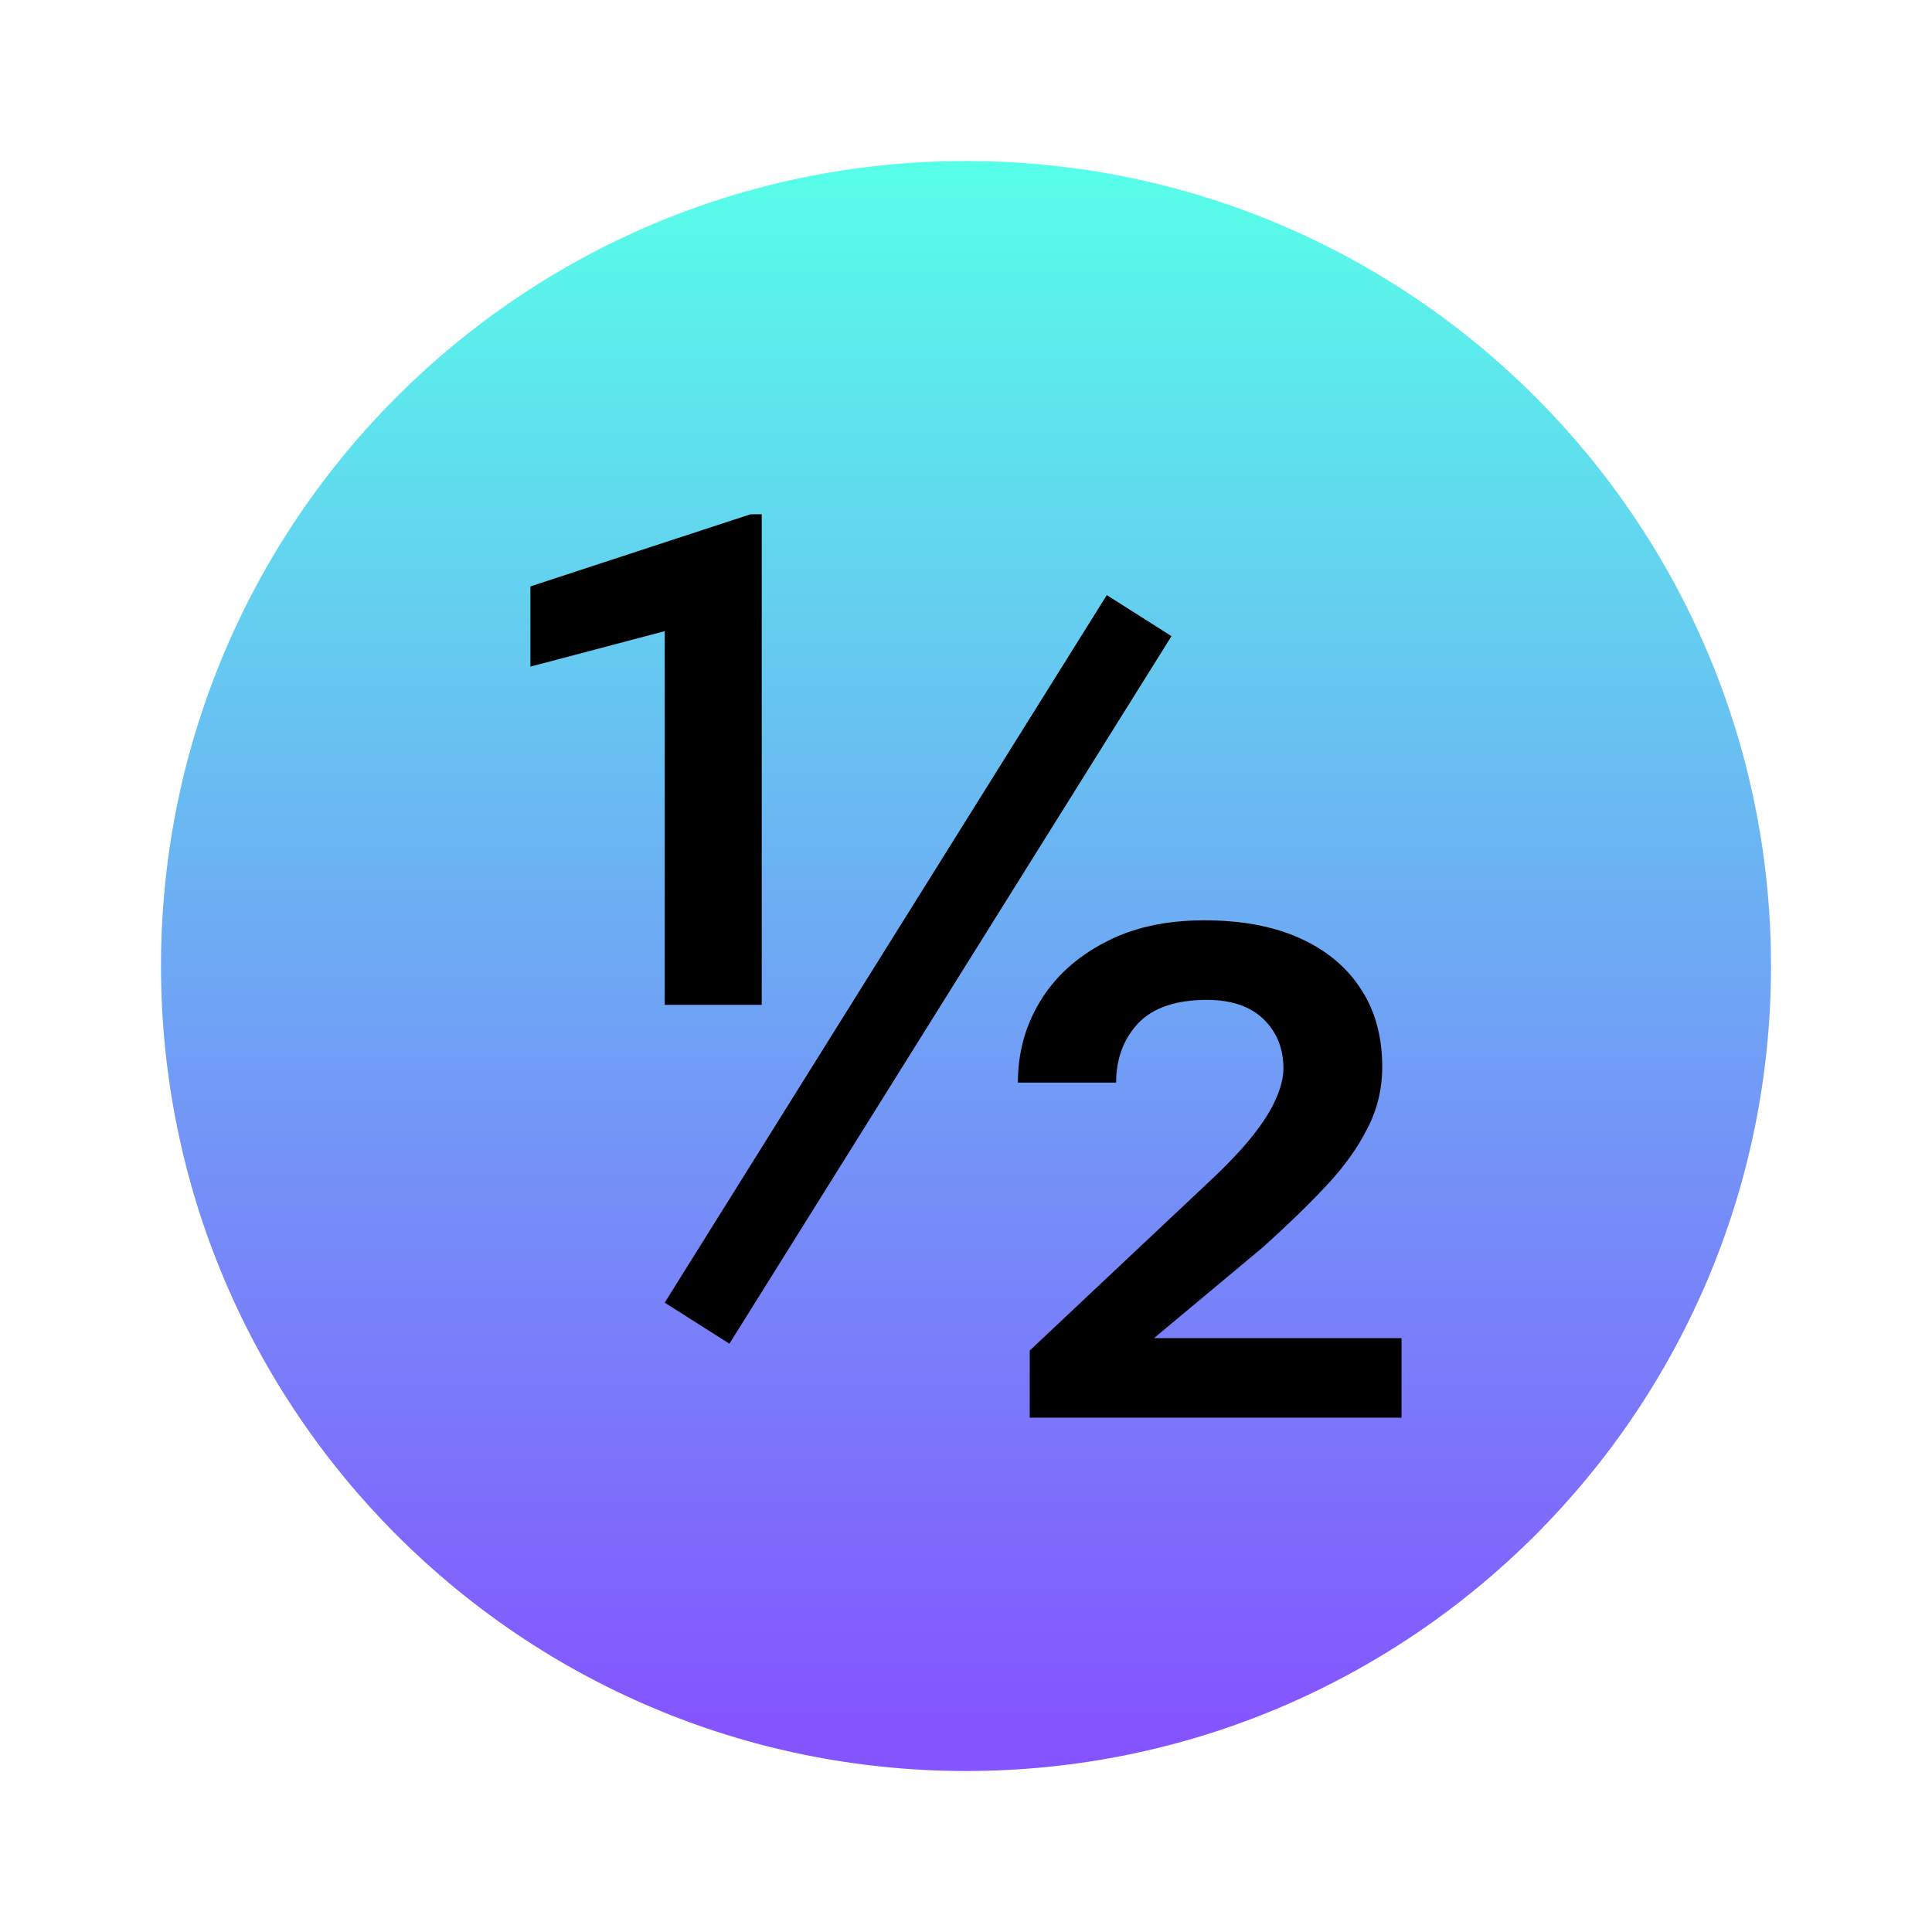
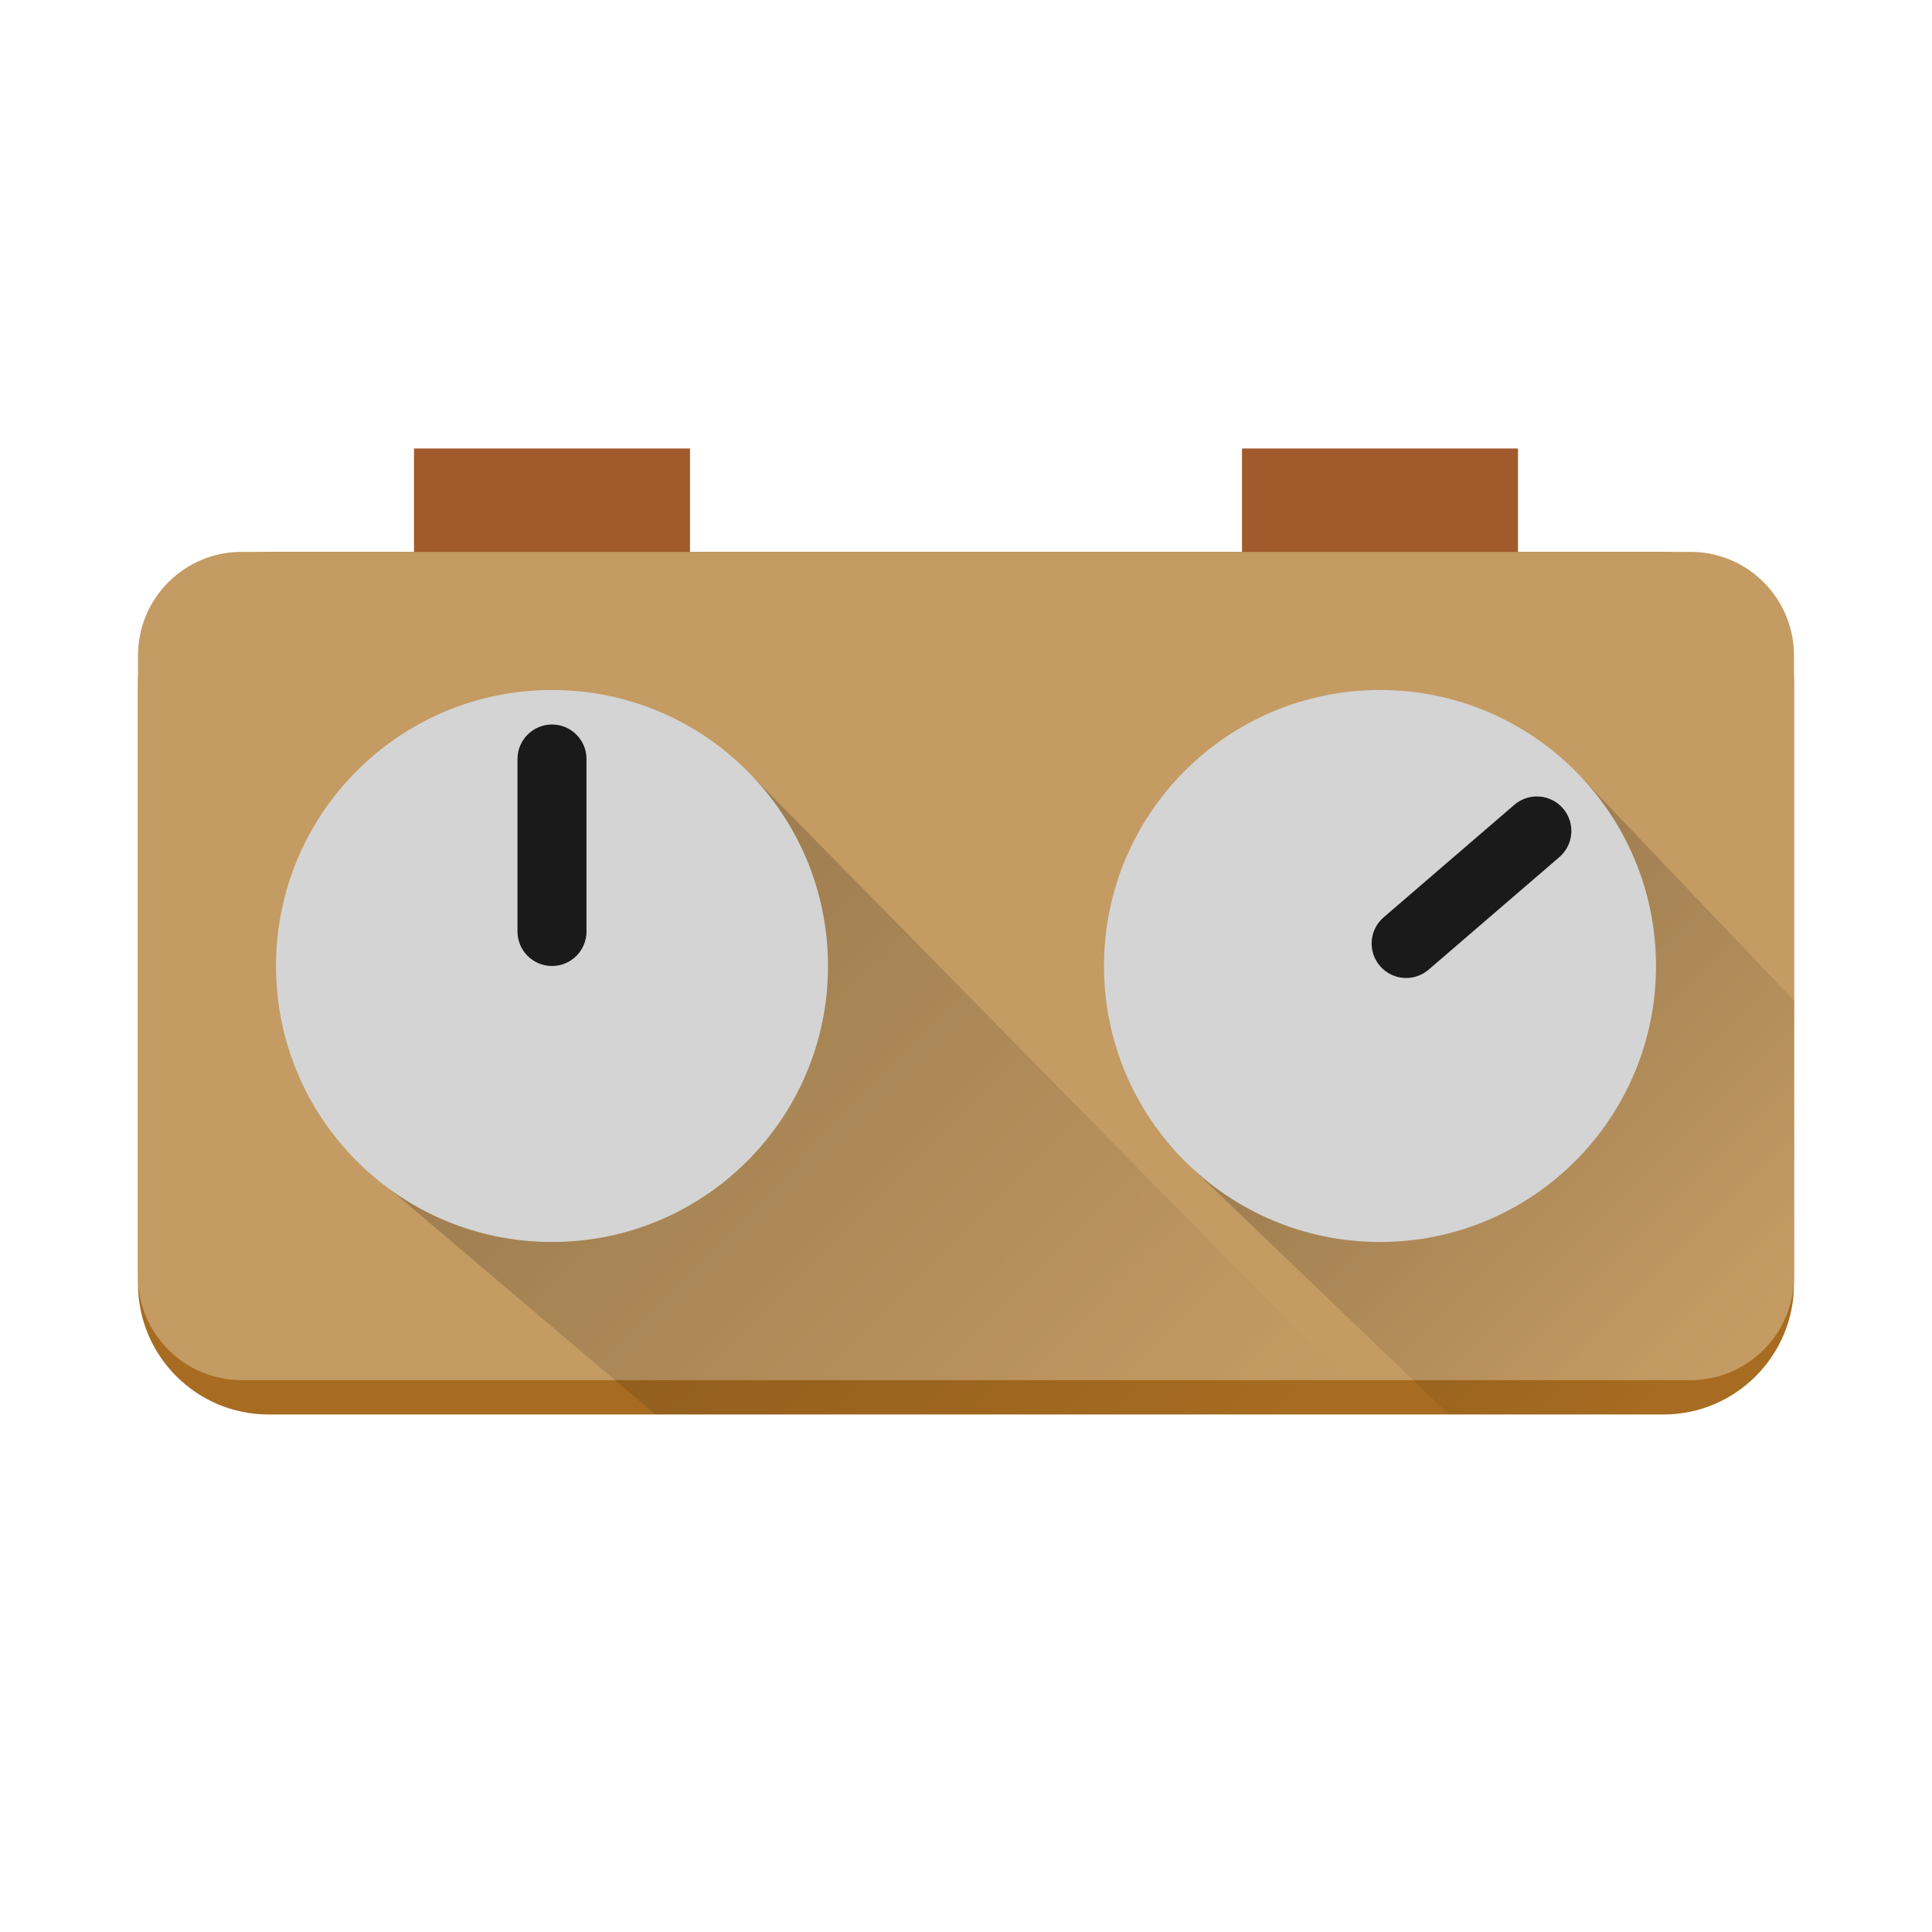
- <svg xmlns="http://www.w3.org/2000/svg" width="48" height="48" version="1.1" viewBox="0 0 48 48">
+ <svg xmlns="http://www.w3.org/2000/svg" version="1.1" viewBox="0 0 56 56">
  <defs>
-     <linearGradient id="f" x2="0" y1="42.827" y2="4.113" gradientUnits="userSpaceOnUse">
-       <stop stop-color="#8455ff" offset="0" />
-       <stop stop-color="#57ffe9" offset="1" />
+     <linearGradient id="c-1" x2=".045" y1="31.885" y2="46.257" gradientTransform="matrix(2.262742 -2.262742 1.212183 1.212183 -32.17248 -.970852)" gradientUnits="userSpaceOnUse">
+       <stop offset="0" />
+       <stop stop-opacity="0" offset="1" />
+     </linearGradient>
+     <linearGradient id="c-3" x2=".045" y1="31.885" y2="39.816" gradientTransform="matrix(2.262741,-2.262741,1.313198,1.313198,-11.38678,-4.185157)" gradientUnits="userSpaceOnUse">
+       <stop offset="0" />
+       <stop stop-opacity="0" offset="1" />
    </linearGradient>
  </defs>
-   <path d="m44 24a20 20 0 0 1-20 20 20 20 0 0 1-20-20 20 20 0 0 1 20-20 20 20 0 0 1 20 20z" fill="url(#f)" stroke-linecap="round" stroke-linejoin="bevel" stroke-width="2" />
-   <path d="m29.105 15.805-10.983 17.579-1.607-1.02 10.983-17.579zm-10.18-3.028v12.188h-2.41v-9.284l-3.337 0.881v-1.993l5.468-1.792zm15.896 20.468v1.977h-9.238v-1.668l4.449-4.186q0.695-0.649 1.097-1.159t0.572-0.911q0.185-0.417 0.185-0.757 0-0.741-0.494-1.22-0.494-0.479-1.406-0.479-1.159 0-1.715 0.587-0.541 0.587-0.541 1.468h-2.441q0-1.112 0.556-2.024 0.556-0.911 1.591-1.452 1.035-0.556 2.487-0.556 1.39 0 2.379 0.448t1.514 1.267q0.525 0.803 0.525 1.931 0 0.819-0.371 1.529-0.355 0.711-1.02 1.421t-1.576 1.529l-2.703 2.255z" stroke-width="2.636" aria-label="½" />
+   <g>
+     <rect x="4" y="16" width="48" height="25" ry="3.788" fill="#a76c21" stroke-width=".87" />
+     <rect x="12" y="13" width="8" height="5" rx="0" ry="1" fill="#a05a2c" stroke-width="2.232" />
+     <rect x="36" y="13" width="8" height="5" rx="0" ry="1" fill="#a05a2c" stroke-width="2.232" />
+     <rect x="4" y="15.996" width="48" height="24.008" ry="3.004" fill="#c49b63" stroke-width=".853" />
+   </g>
+   <path d="M 10.343,33.657 21.657,22.343 40,41 H 19 Z" fill="url(#c-1)" opacity=".2" stroke-linejoin="bevel" stroke-width="4.684" />
+   <circle cx="16" cy="28" r="8" fill="#d4d4d4" stroke-width="1.109" />
+   <path d="m34.343 33.657 11.314-11.314 6.343 6.657v9.547-0.18c0 3.078-2.039 2.63-4 2.633h-6z" fill="url(#c-3)" opacity=".2" stroke-linejoin="bevel" stroke-width="4.876" />
+   <circle cx="40" cy="28" r="8" fill="#d4d4d4" stroke-width="1.109" />
+   <rect x="15" y="21" width="2" height="7" ry="1" fill="#1a1a1a" fill-rule="evenodd" stroke-width="4.526" />
+   <rect transform="rotate(49.27415)" x="46.317" y="-19.045" width="2" height="7" ry="1" fill="#1a1a1a" fill-rule="evenodd" stroke-width="4.526" />
</svg>
